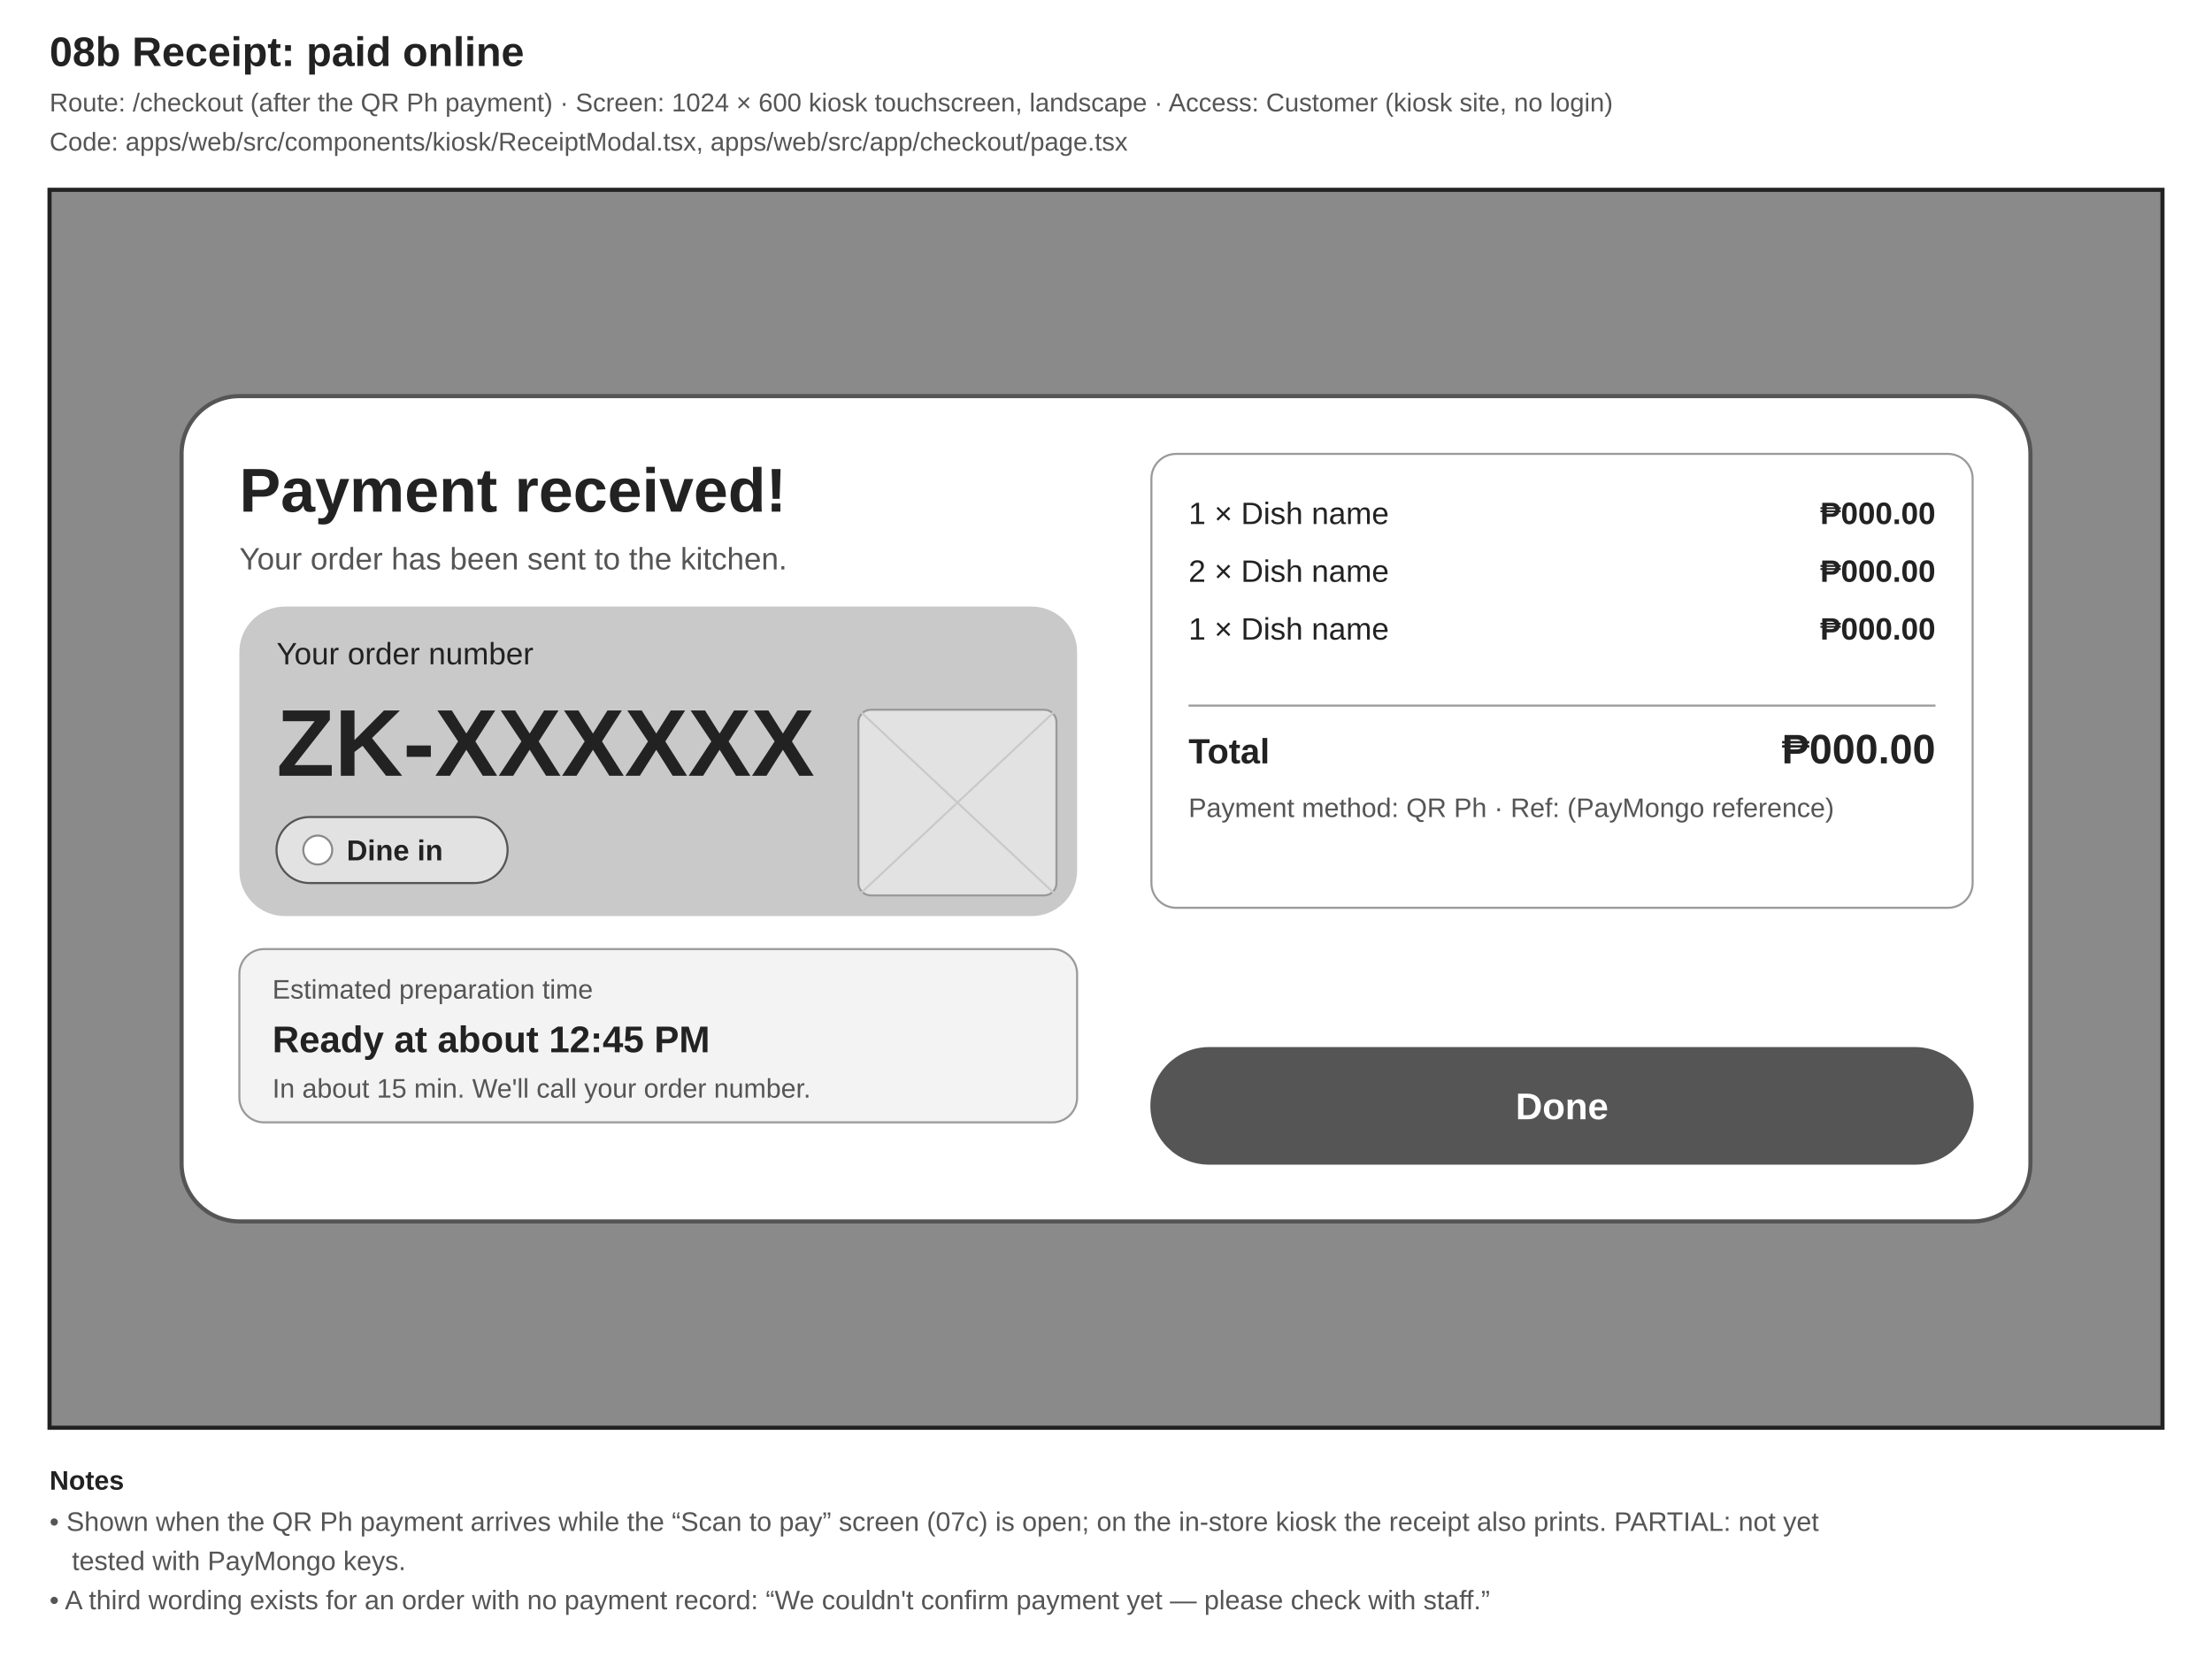
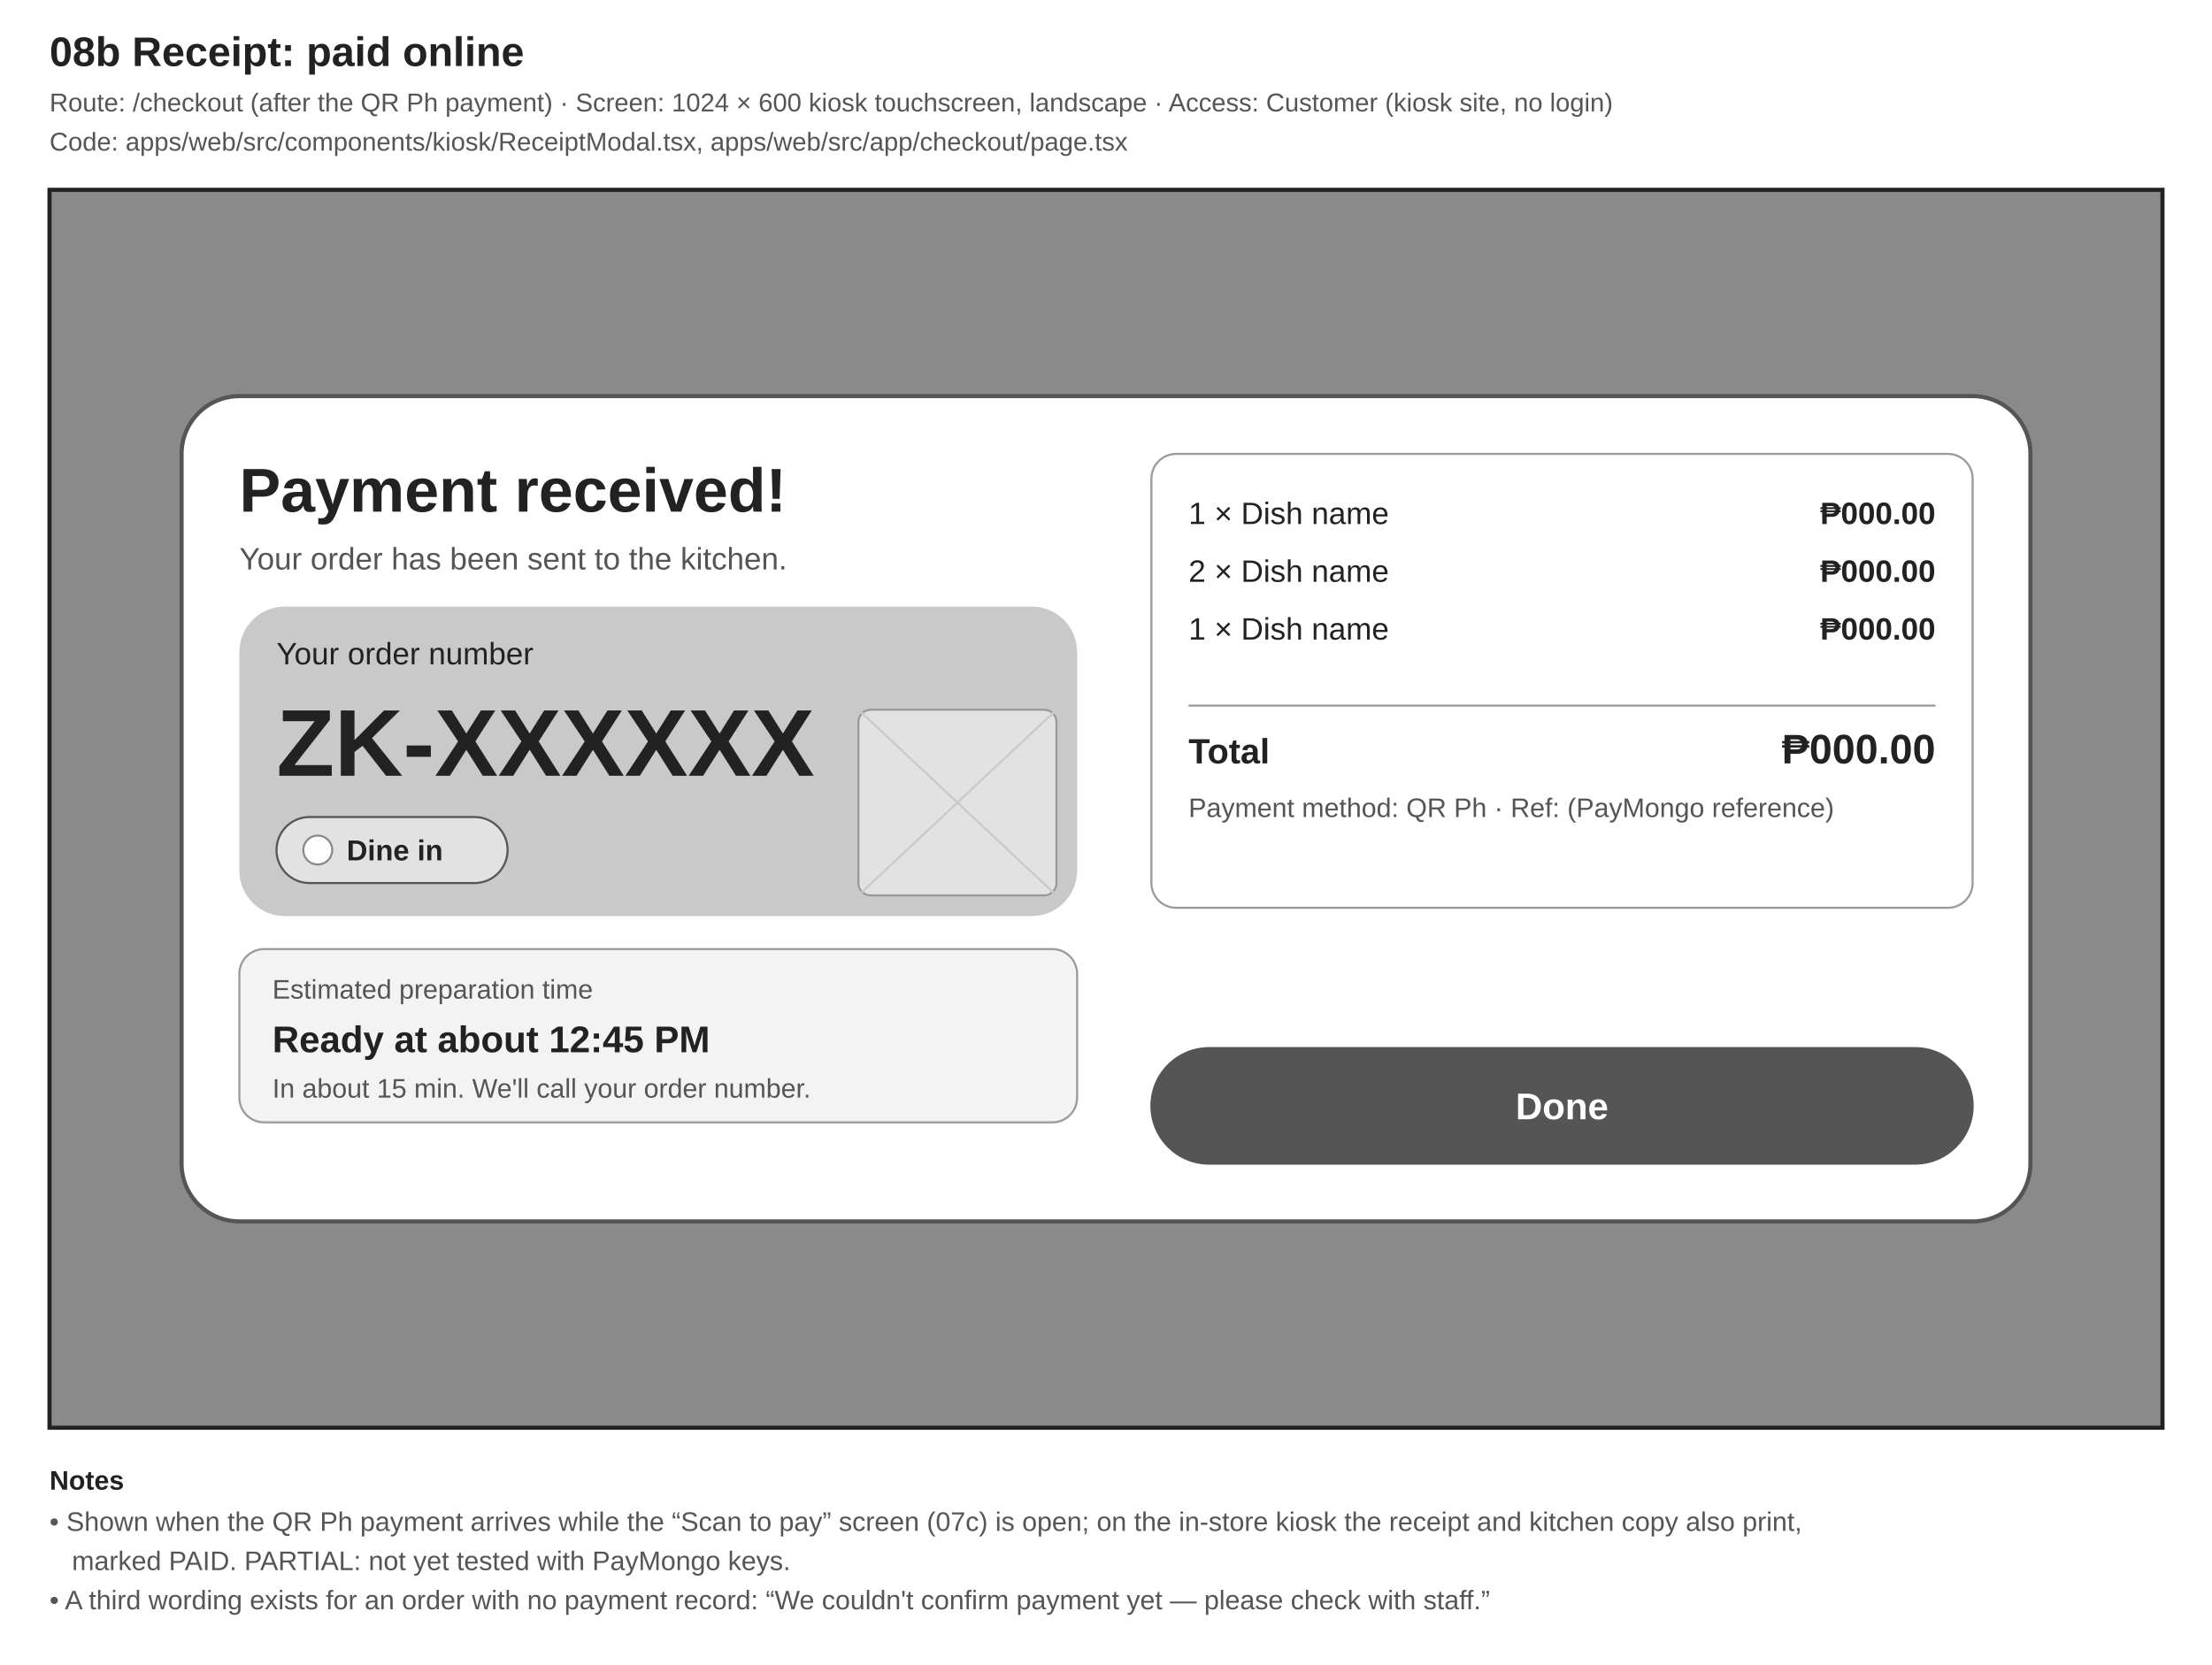
<svg xmlns="http://www.w3.org/2000/svg" width="1072" height="807" viewBox="0 0 1072 807">
  <rect x="0" y="0" width="1072" height="807" fill="#ffffff" />
  <text x="24" y="32" font-family="Arial, Helvetica, sans-serif" font-size="20" font-weight="700" fill="#222222">08b  Receipt: paid online</text>
  <text x="24" y="54" font-family="Arial, Helvetica, sans-serif" font-size="12.5" fill="#555555">Route: /checkout  (after the QR Ph payment)   ·   Screen: 1024 × 600 kiosk touchscreen, landscape   ·   Access: Customer (kiosk site, no login)</text>
  <text x="24" y="73" font-family="Arial, Helvetica, sans-serif" font-size="12.5" fill="#555555">Code: apps/web/src/components/kiosk/ReceiptModal.tsx, apps/web/src/app/checkout/page.tsx</text>
  <text x="24" y="722" font-family="Arial, Helvetica, sans-serif" font-size="13" font-weight="700" fill="#222222">Notes</text>
-   <text x="24" y="742" font-family="Arial, Helvetica, sans-serif" font-size="13" fill="#555555" xml:space="preserve">• Shown when the QR Ph payment arrives while the “Scan to pay” screen (07c) is open; on the in-store kiosk the receipt also prints. PARTIAL: not yet</text>
-   <text x="24" y="761" font-family="Arial, Helvetica, sans-serif" font-size="13" fill="#555555" xml:space="preserve">   tested with PayMongo keys.</text>
+   <text x="24" y="742" font-family="Arial, Helvetica, sans-serif" font-size="13" fill="#555555" xml:space="preserve">• Shown when the QR Ph payment arrives while the “Scan to pay” screen (07c) is open; on the in-store kiosk the receipt and kitchen copy also print,</text>
+   <text x="24" y="761" font-family="Arial, Helvetica, sans-serif" font-size="13" fill="#555555" xml:space="preserve">   marked PAID. PARTIAL: not yet tested with PayMongo keys.</text>
  <text x="24" y="780" font-family="Arial, Helvetica, sans-serif" font-size="13" fill="#555555" xml:space="preserve">• A third wording exists for an order with no payment record: “We couldn't confirm payment yet — please check with staff.”</text>
  <g transform="translate(24,92)">
    <clipPath id="frame">
      <rect x="0" y="0" width="1024" height="600" />
    </clipPath>
    <g clip-path="url(#frame)">
      <rect x="0" y="0" width="1024" height="600" fill="#ffffff" />
      <rect x="0" y="0" width="1024" height="600" rx="0" fill="#8a8a8a" stroke="none" />
      <rect x="64" y="100" width="896" height="400" rx="28" fill="#ffffff" stroke="#555555" stroke-width="2" />
      <text x="92" y="156" font-family="Arial, Helvetica, sans-serif" font-size="30" font-weight="700" text-anchor="start" fill="#222222">Payment received!</text>
      <text x="92" y="184" font-family="Arial, Helvetica, sans-serif" font-size="15" font-weight="400" text-anchor="start" fill="#555555">Your order has been sent to the kitchen.</text>
      <rect x="92" y="202" width="406" height="150" rx="22" fill="#c9c9c9" stroke="none" />
      <text x="110" y="230" font-family="Arial, Helvetica, sans-serif" font-size="15" font-weight="400" text-anchor="start" fill="#222222">Your order number</text>
      <text x="110" y="284" font-family="Arial, Helvetica, sans-serif" font-size="46" font-weight="700" text-anchor="start" fill="#222222">ZK-XXXXXX</text>
      <rect x="110" y="304" width="112" height="32" rx="16" fill="#e2e2e2" stroke="#555555" stroke-width="1" />
      <circle cx="130" cy="320" r="7" fill="#ffffff" stroke="#8a8a8a" stroke-width="1" />
      <text x="144" y="325" font-family="Arial, Helvetica, sans-serif" font-size="14" font-weight="700" text-anchor="start" fill="#222222">Dine in</text>
      <rect x="392" y="252" width="96" height="90" rx="6" fill="#e2e2e2" stroke="#9a9a9a" stroke-width="1" />
      <line x1="392" y1="252" x2="488" y2="342" stroke="#c9c9c9" stroke-width="1" />
      <line x1="488" y1="252" x2="392" y2="342" stroke="#c9c9c9" stroke-width="1" />
      <rect x="92" y="368" width="406" height="84" rx="12" fill="#f3f3f3" stroke="#9a9a9a" stroke-width="1" />
      <text x="108" y="392" font-family="Arial, Helvetica, sans-serif" font-size="13" font-weight="400" text-anchor="start" fill="#555555">Estimated preparation time</text>
      <text x="108" y="418" font-family="Arial, Helvetica, sans-serif" font-size="18" font-weight="700" text-anchor="start" fill="#222222">Ready at about 12:45 PM</text>
      <text x="108" y="440" font-family="Arial, Helvetica, sans-serif" font-size="13" font-weight="400" text-anchor="start" fill="#555555">In about 15 min. We'll call your order number.</text>
      <rect x="534" y="128" width="398" height="220" rx="12" fill="#ffffff" stroke="#9a9a9a" stroke-width="1" />
      <text x="552" y="162" font-family="Arial, Helvetica, sans-serif" font-size="15" font-weight="400" text-anchor="start" fill="#222222">1 × Dish name</text>
      <text x="914" y="162" font-family="Arial, Helvetica, sans-serif" font-size="15" font-weight="700" text-anchor="end" fill="#222222">₱000.00</text>
      <text x="552" y="190" font-family="Arial, Helvetica, sans-serif" font-size="15" font-weight="400" text-anchor="start" fill="#222222">2 × Dish name</text>
      <text x="914" y="190" font-family="Arial, Helvetica, sans-serif" font-size="15" font-weight="700" text-anchor="end" fill="#222222">₱000.00</text>
      <text x="552" y="218" font-family="Arial, Helvetica, sans-serif" font-size="15" font-weight="400" text-anchor="start" fill="#222222">1 × Dish name</text>
      <text x="914" y="218" font-family="Arial, Helvetica, sans-serif" font-size="15" font-weight="700" text-anchor="end" fill="#222222">₱000.00</text>
      <line x1="552" y1="250" x2="914" y2="250" stroke="#9a9a9a" stroke-width="1" />
      <text x="552" y="278" font-family="Arial, Helvetica, sans-serif" font-size="17" font-weight="700" text-anchor="start" fill="#222222">Total</text>
      <text x="914" y="278" font-family="Arial, Helvetica, sans-serif" font-size="20" font-weight="700" text-anchor="end" fill="#222222">₱000.00</text>
      <text x="552" y="304" font-family="Arial, Helvetica, sans-serif" font-size="13" font-weight="400" text-anchor="start" fill="#555555">Payment method: QR Ph · Ref: (PayMongo reference)</text>
      <rect x="534" y="416" width="398" height="56" rx="28" fill="#555555" stroke="#555555" stroke-width="1" />
      <text x="733.0" y="450.48" font-family="Arial, Helvetica, sans-serif" font-size="18" font-weight="700" text-anchor="middle" fill="#ffffff">Done</text>
    </g>
    <rect x="0" y="0" width="1024" height="600" fill="none" stroke="#222222" stroke-width="2" />
  </g>
</svg>
